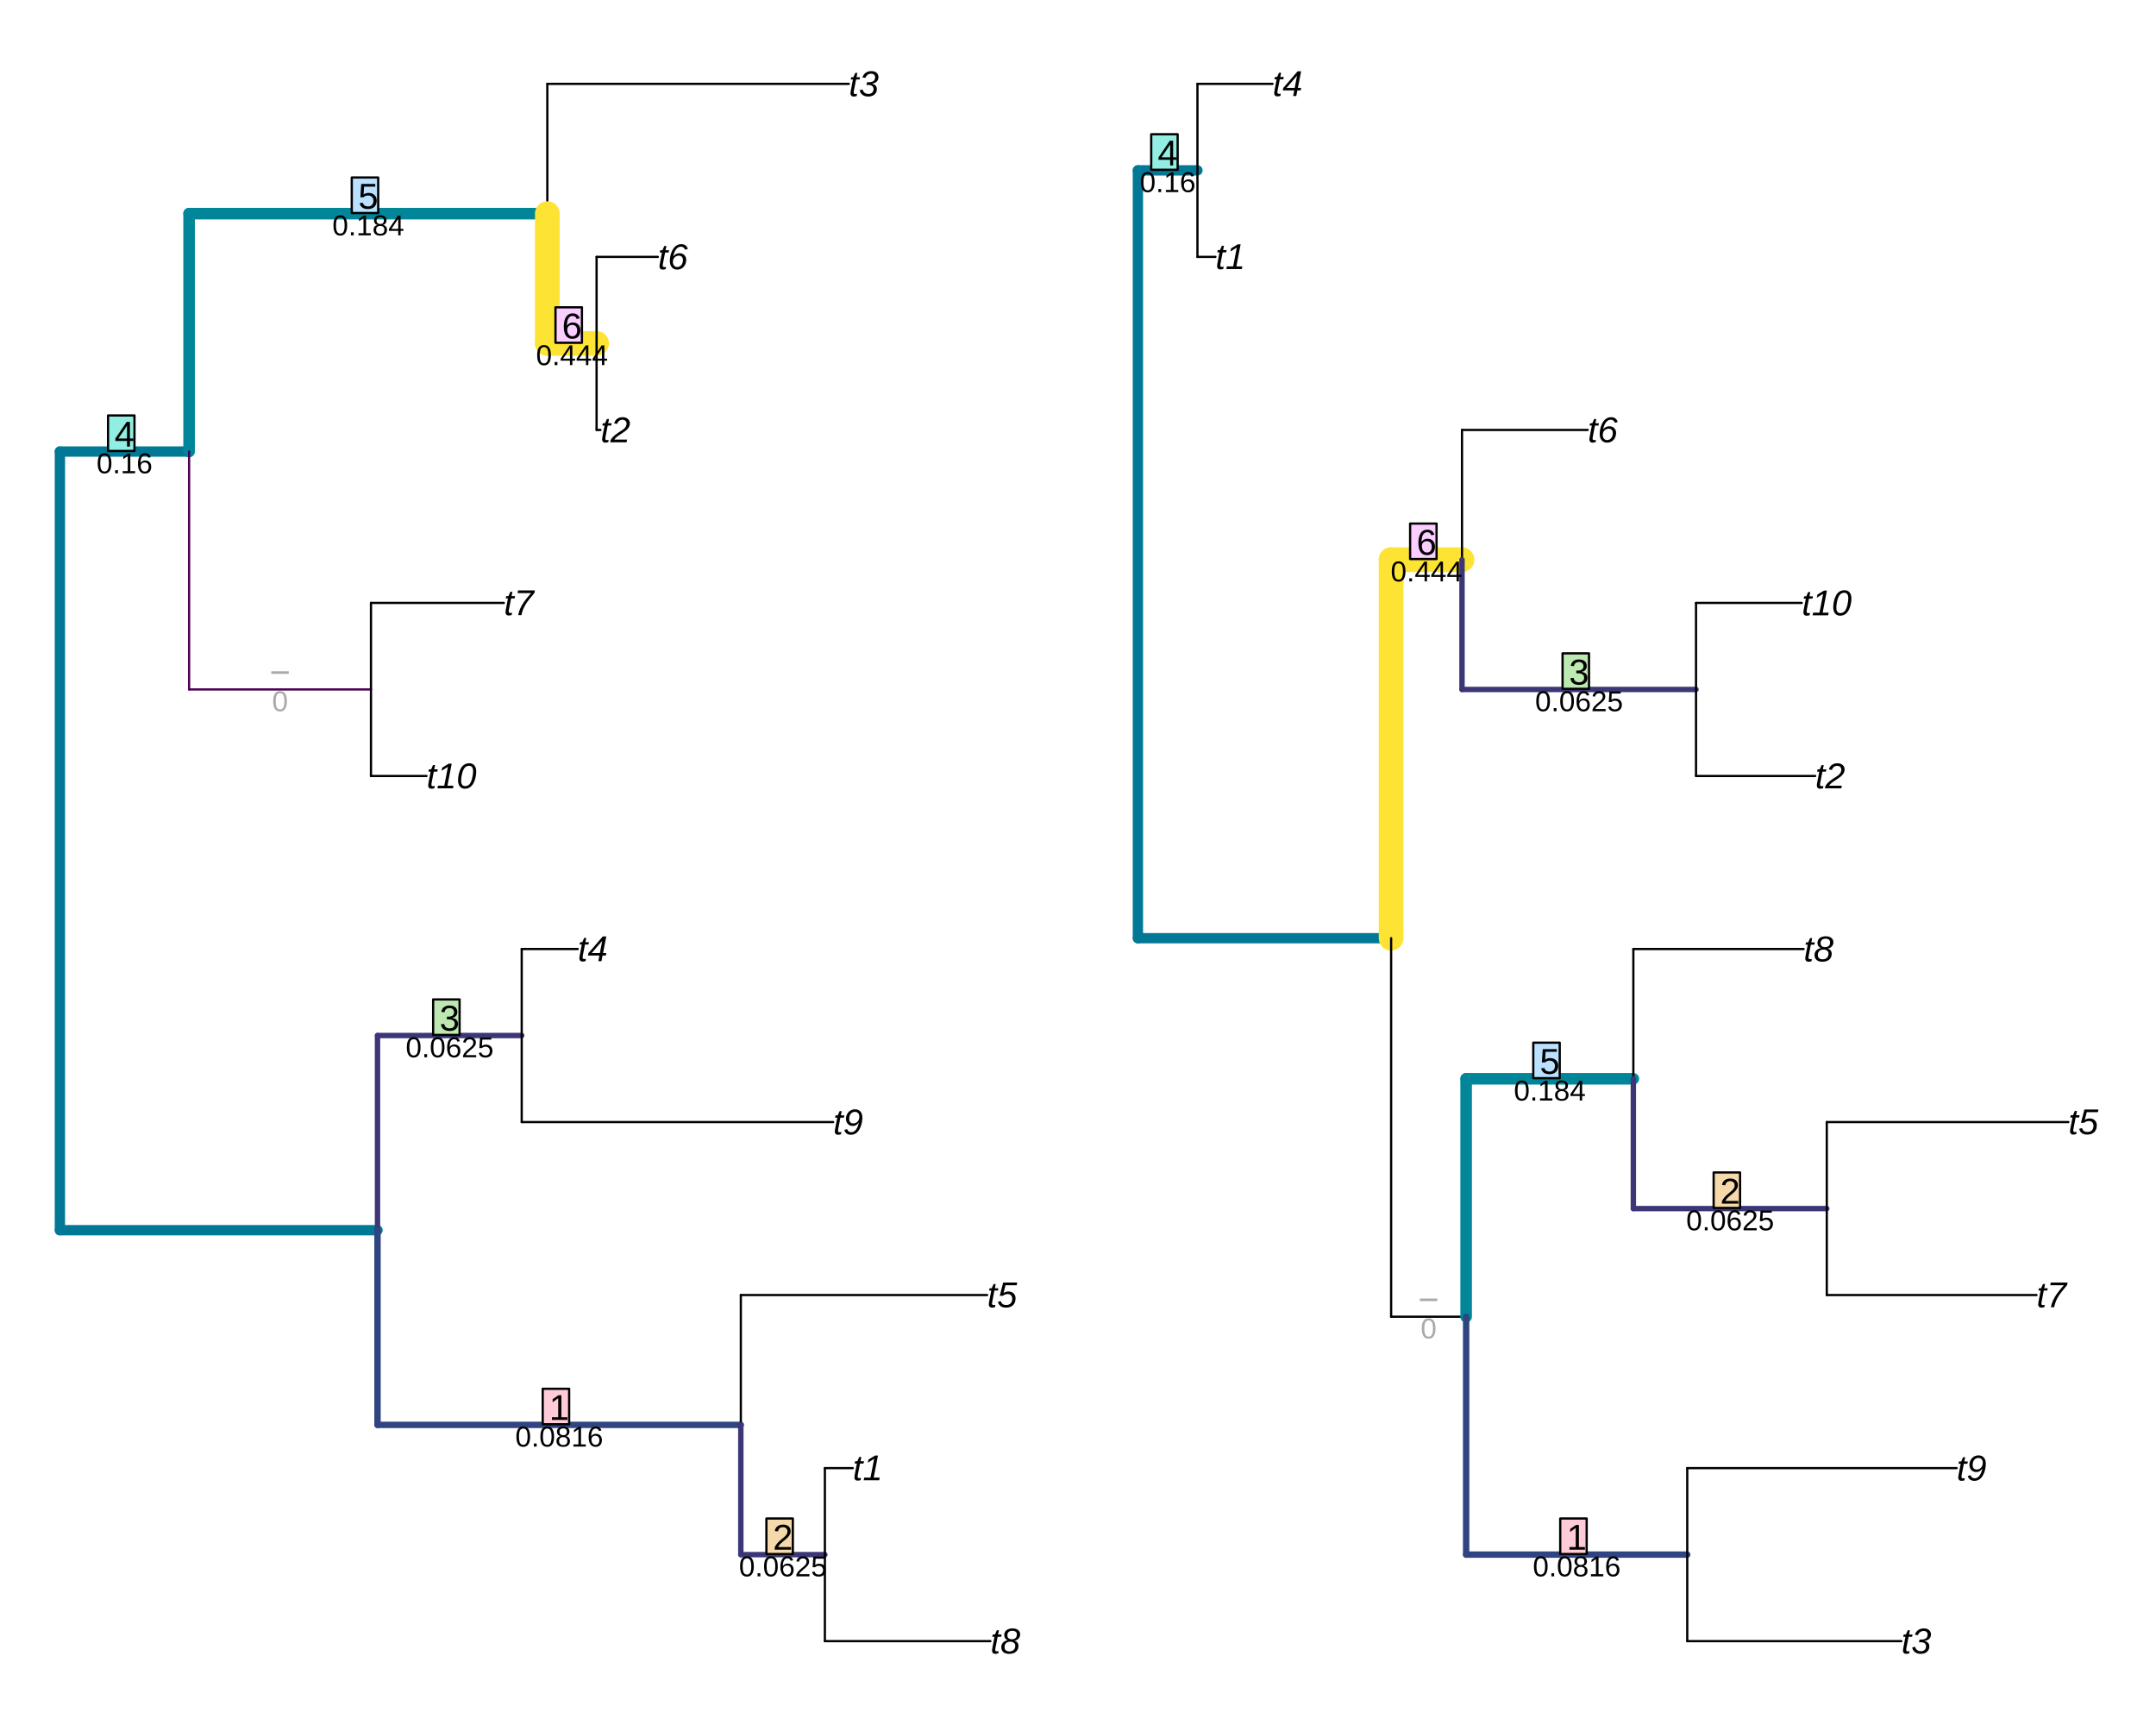
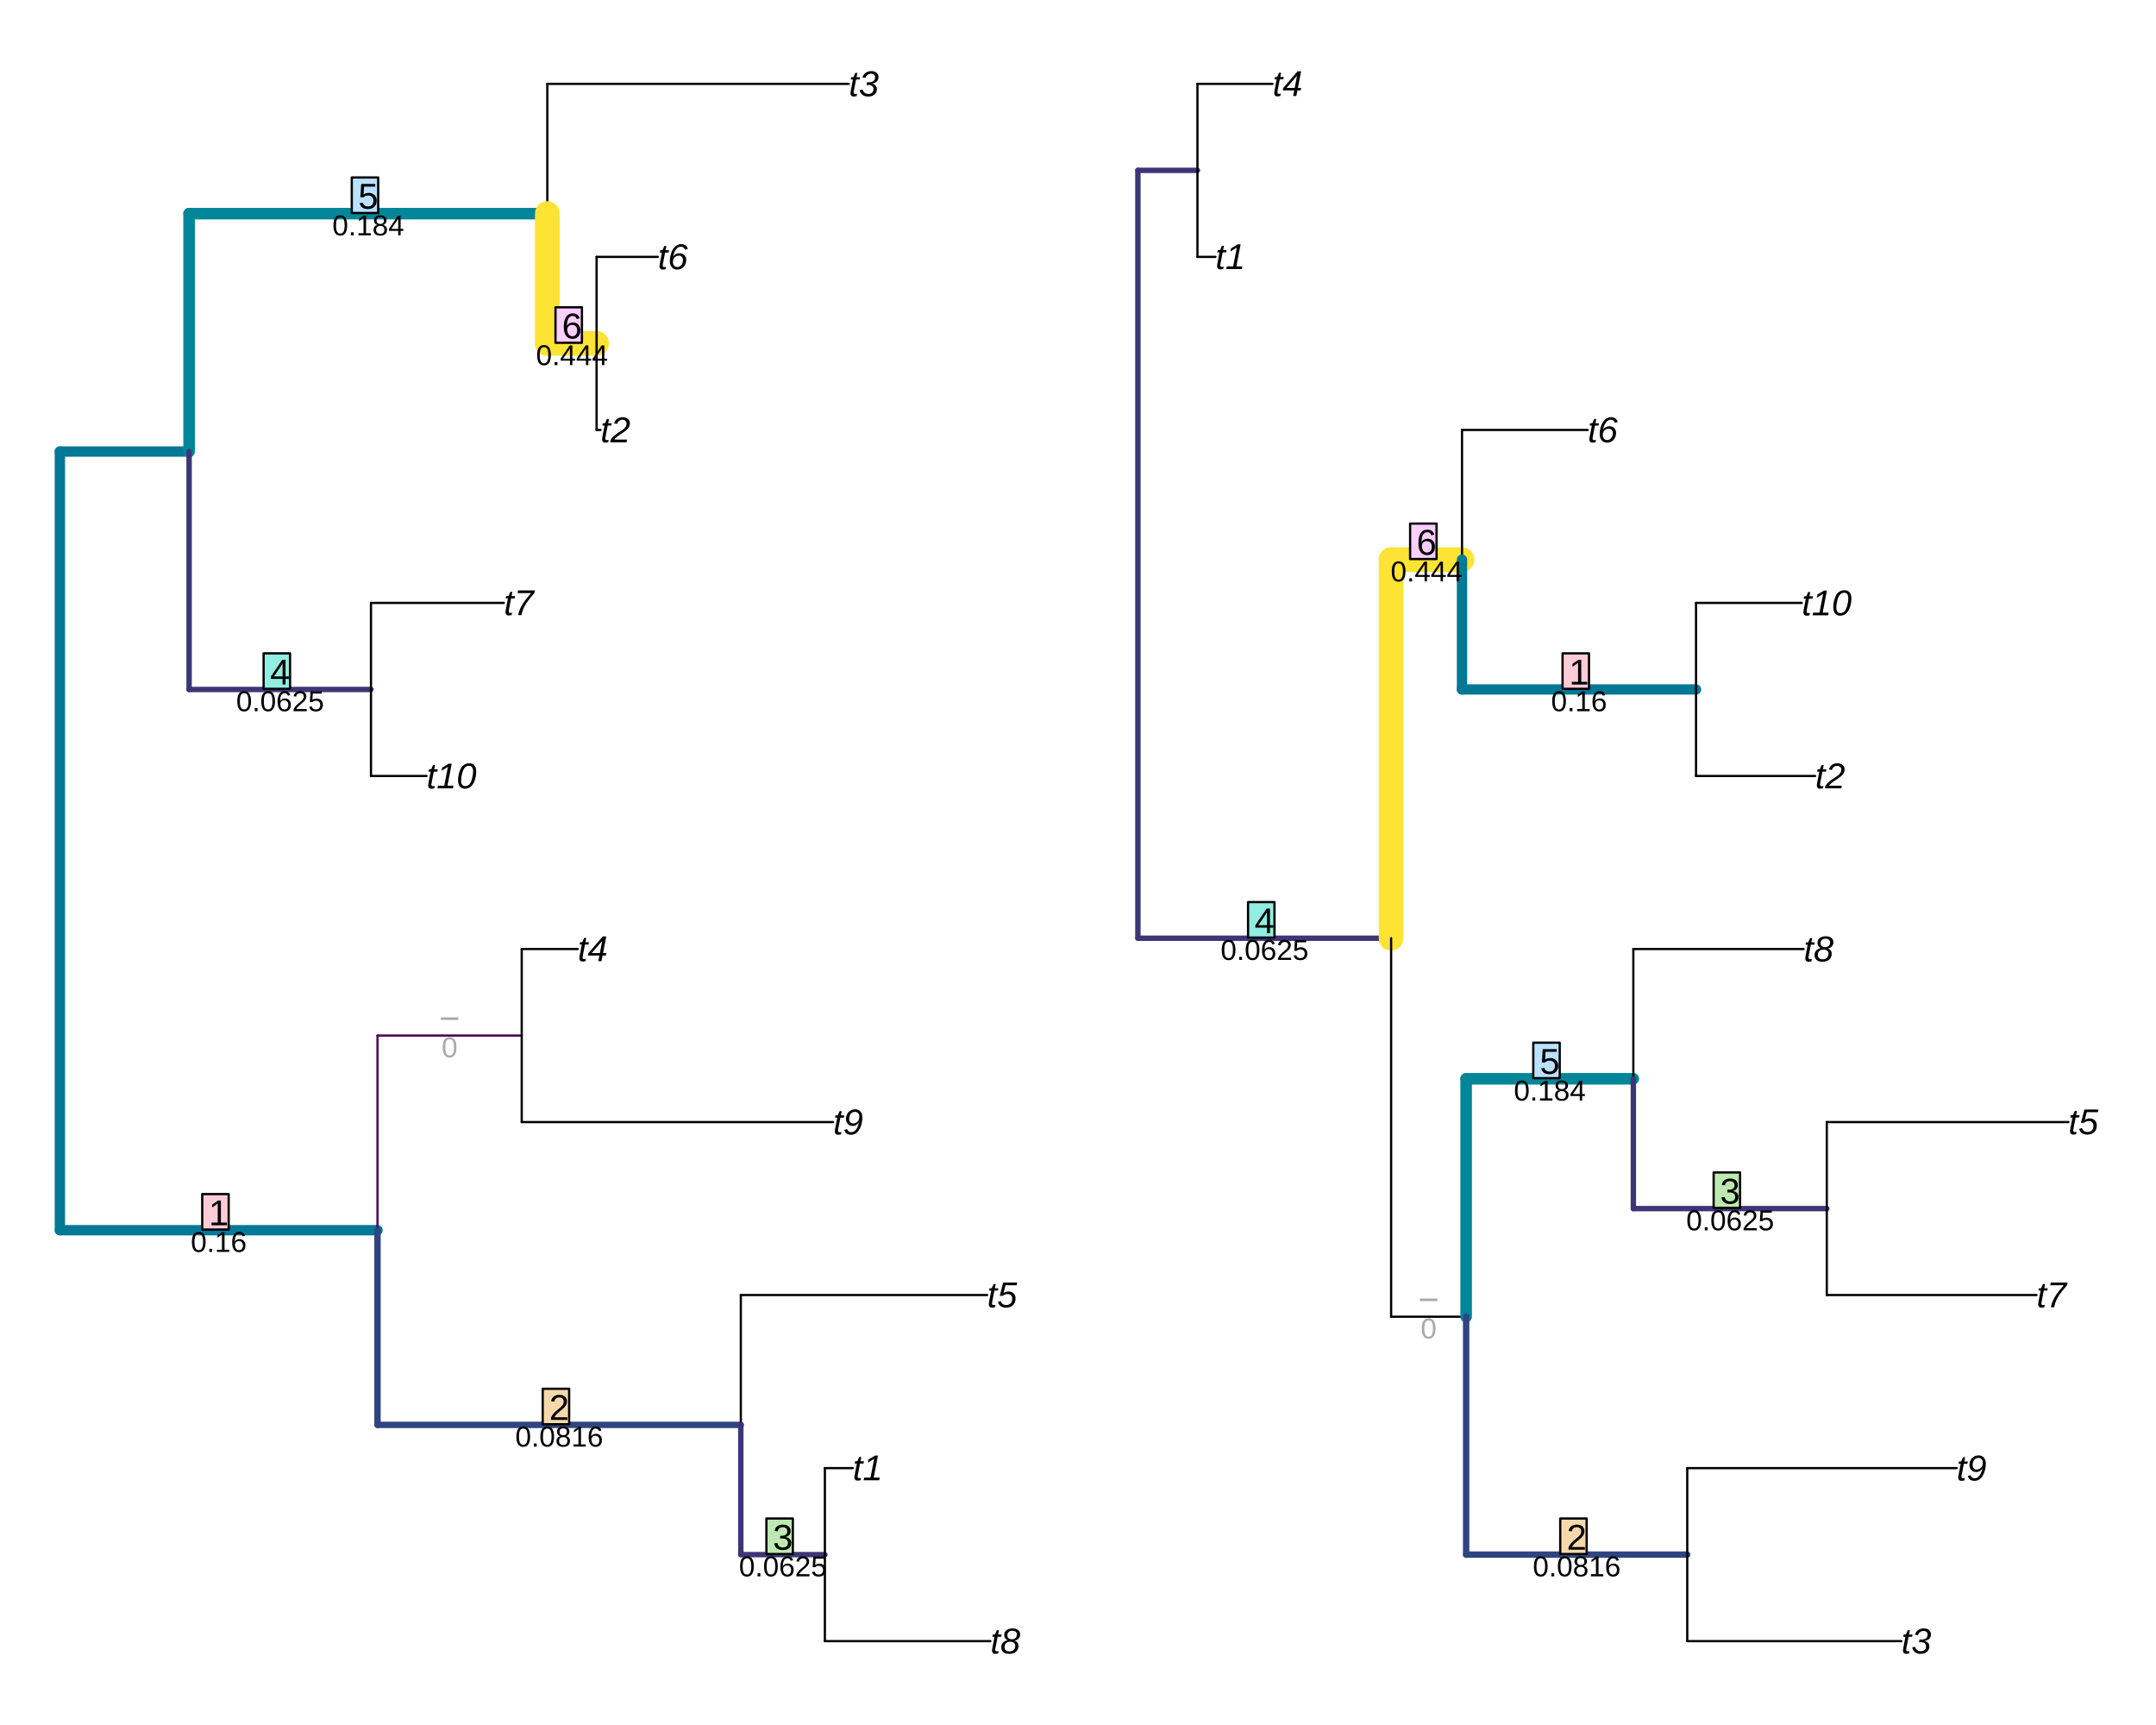
<svg xmlns="http://www.w3.org/2000/svg" viewBox="0 0 720.00 576.00">
  <defs>
    <style type="text/css">
    line, polyline, polygon, path, rect, circle {
      fill: none;
      stroke: #000000;
      stroke-linecap: round;
      stroke-linejoin: round;
      stroke-miterlimit: 10.00;
    }
  </style>
  </defs>
  <rect width="100%" height="100%" style="stroke: none; fill: #FFFFFF;" />
  <defs>
    <clipPath id="cpMC4wMHwzNjAuMDB8NTc2LjAwfDAuMDA=">
      <rect x="0.00" y="0.00" width="360.00" height="576.00" />
    </clipPath>
  </defs>
  <defs>
    <clipPath id="cpNy4yMHwzNTIuODB8NTY4LjgwfDcuMjA=">
      <rect x="7.20" y="7.20" width="345.60" height="561.60" />
    </clipPath>
  </defs>
  <line x1="20.00" y1="410.78" x2="126.07" y2="410.78" style="stroke-width: 3.45; stroke: #007896;" clip-path="url(#cpNy4yMHwzNTIuODB8NTY4LjgwfDcuMjA=)" />
  <line x1="126.07" y1="475.78" x2="247.40" y2="475.78" style="stroke-width: 2.13; stroke: #2F4480;" clip-path="url(#cpNy4yMHwzNTIuODB8NTY4LjgwfDcuMjA=)" />
  <line x1="247.40" y1="519.11" x2="275.47" y2="519.11" style="stroke-width: 1.81; stroke: #3C3677;" clip-path="url(#cpNy4yMHwzNTIuODB8NTY4LjgwfDcuMjA=)" />
  <line x1="275.47" y1="548.00" x2="330.74" y2="548.00" style="stroke-width: 0.75;" clip-path="url(#cpNy4yMHwzNTIuODB8NTY4LjgwfDcuMjA=)" />
  <line x1="275.47" y1="490.22" x2="284.78" y2="490.22" style="stroke-width: 0.75;" clip-path="url(#cpNy4yMHwzNTIuODB8NTY4LjgwfDcuMjA=)" />
  <line x1="247.40" y1="432.44" x2="329.66" y2="432.44" style="stroke-width: 0.75;" clip-path="url(#cpNy4yMHwzNTIuODB8NTY4LjgwfDcuMjA=)" />
-   <line x1="126.07" y1="345.78" x2="174.23" y2="345.78" style="stroke-width: 1.81; stroke: #3C3677;" clip-path="url(#cpNy4yMHwzNTIuODB8NTY4LjgwfDcuMjA=)" />
+   <line x1="126.07" y1="345.78" x2="174.23" y2="345.78" style="stroke-width: 0.75; stroke: #4B0055;" clip-path="url(#cpNy4yMHwzNTIuODB8NTY4LjgwfDcuMjA=)" />
  <line x1="174.23" y1="374.67" x2="278.23" y2="374.67" style="stroke-width: 0.75;" clip-path="url(#cpNy4yMHwzNTIuODB8NTY4LjgwfDcuMjA=)" />
  <line x1="174.23" y1="316.89" x2="192.93" y2="316.89" style="stroke-width: 0.75;" clip-path="url(#cpNy4yMHwzNTIuODB8NTY4LjgwfDcuMjA=)" />
  <line x1="20.00" y1="150.78" x2="63.15" y2="150.78" style="stroke-width: 3.45; stroke: #007896;" clip-path="url(#cpNy4yMHwzNTIuODB8NTY4LjgwfDcuMjA=)" />
-   <line x1="63.15" y1="230.22" x2="123.89" y2="230.22" style="stroke-width: 0.75; stroke: #4B0055;" clip-path="url(#cpNy4yMHwzNTIuODB8NTY4LjgwfDcuMjA=)" />
+   <line x1="63.15" y1="230.22" x2="123.89" y2="230.22" style="stroke-width: 1.81; stroke: #3C3677;" clip-path="url(#cpNy4yMHwzNTIuODB8NTY4LjgwfDcuMjA=)" />
  <line x1="123.89" y1="259.11" x2="142.44" y2="259.11" style="stroke-width: 0.75;" clip-path="url(#cpNy4yMHwzNTIuODB8NTY4LjgwfDcuMjA=)" />
  <line x1="123.89" y1="201.33" x2="168.26" y2="201.33" style="stroke-width: 0.75;" clip-path="url(#cpNy4yMHwzNTIuODB8NTY4LjgwfDcuMjA=)" />
  <line x1="63.15" y1="71.33" x2="182.78" y2="71.33" style="stroke-width: 3.86; stroke: #008698;" clip-path="url(#cpNy4yMHwzNTIuODB8NTY4LjgwfDcuMjA=)" />
  <line x1="182.78" y1="114.67" x2="199.23" y2="114.67" style="stroke-width: 8.25; stroke: #FDE333;" clip-path="url(#cpNy4yMHwzNTIuODB8NTY4LjgwfDcuMjA=)" />
  <line x1="199.23" y1="143.56" x2="200.52" y2="143.56" style="stroke-width: 0.75;" clip-path="url(#cpNy4yMHwzNTIuODB8NTY4LjgwfDcuMjA=)" />
  <line x1="199.23" y1="85.78" x2="219.69" y2="85.78" style="stroke-width: 0.75;" clip-path="url(#cpNy4yMHwzNTIuODB8NTY4LjgwfDcuMjA=)" />
  <line x1="182.78" y1="28.00" x2="283.46" y2="28.00" style="stroke-width: 0.75;" clip-path="url(#cpNy4yMHwzNTIuODB8NTY4LjgwfDcuMjA=)" />
  <line x1="20.00" y1="410.78" x2="20.00" y2="150.78" style="stroke-width: 3.45; stroke: #007896;" clip-path="url(#cpNy4yMHwzNTIuODB8NTY4LjgwfDcuMjA=)" />
-   <line x1="126.07" y1="410.78" x2="126.07" y2="345.78" style="stroke-width: 1.81; stroke: #3C3677;" clip-path="url(#cpNy4yMHwzNTIuODB8NTY4LjgwfDcuMjA=)" />
+   <line x1="126.07" y1="410.78" x2="126.07" y2="345.78" style="stroke-width: 0.75; stroke: #4B0055;" clip-path="url(#cpNy4yMHwzNTIuODB8NTY4LjgwfDcuMjA=)" />
  <line x1="247.40" y1="475.78" x2="247.40" y2="432.44" style="stroke-width: 0.75;" clip-path="url(#cpNy4yMHwzNTIuODB8NTY4LjgwfDcuMjA=)" />
  <line x1="275.47" y1="548.00" x2="275.47" y2="490.22" style="stroke-width: 0.75;" clip-path="url(#cpNy4yMHwzNTIuODB8NTY4LjgwfDcuMjA=)" />
  <line x1="174.23" y1="374.67" x2="174.23" y2="316.89" style="stroke-width: 0.75;" clip-path="url(#cpNy4yMHwzNTIuODB8NTY4LjgwfDcuMjA=)" />
  <line x1="63.15" y1="150.78" x2="63.15" y2="71.33" style="stroke-width: 3.86; stroke: #008698;" clip-path="url(#cpNy4yMHwzNTIuODB8NTY4LjgwfDcuMjA=)" />
  <line x1="123.89" y1="259.11" x2="123.89" y2="201.33" style="stroke-width: 0.75;" clip-path="url(#cpNy4yMHwzNTIuODB8NTY4LjgwfDcuMjA=)" />
  <line x1="182.78" y1="71.33" x2="182.78" y2="28.00" style="stroke-width: 0.75;" clip-path="url(#cpNy4yMHwzNTIuODB8NTY4LjgwfDcuMjA=)" />
  <line x1="199.23" y1="143.56" x2="199.23" y2="85.78" style="stroke-width: 0.75;" clip-path="url(#cpNy4yMHwzNTIuODB8NTY4LjgwfDcuMjA=)" />
  <line x1="126.07" y1="475.78" x2="126.07" y2="410.78" style="stroke-width: 2.13; stroke: #2F4480;" clip-path="url(#cpNy4yMHwzNTIuODB8NTY4LjgwfDcuMjA=)" />
  <line x1="247.40" y1="519.11" x2="247.40" y2="475.78" style="stroke-width: 1.81; stroke: #3C3677;" clip-path="url(#cpNy4yMHwzNTIuODB8NTY4LjgwfDcuMjA=)" />
-   <line x1="63.15" y1="230.22" x2="63.15" y2="150.78" style="stroke-width: 0.75; stroke: #4B0055;" clip-path="url(#cpNy4yMHwzNTIuODB8NTY4LjgwfDcuMjA=)" />
+   <line x1="63.15" y1="230.22" x2="63.15" y2="150.78" style="stroke-width: 1.81; stroke: #3C3677;" clip-path="url(#cpNy4yMHwzNTIuODB8NTY4LjgwfDcuMjA=)" />
  <line x1="182.78" y1="114.67" x2="182.78" y2="71.33" style="stroke-width: 8.25; stroke: #FDE333;" clip-path="url(#cpNy4yMHwzNTIuODB8NTY4LjgwfDcuMjA=)" />
  <g clip-path="url(#cpNy4yMHwzNTIuODB8NTY4LjgwfDcuMjA=)">
    <text x="330.74" y="552.12" style="font-size: 12.00px; font-style: italic; font-family: Liberation Sans;" textLength="10.00px" lengthAdjust="spacingAndGlyphs">t8</text>
  </g>
  <g clip-path="url(#cpNy4yMHwzNTIuODB8NTY4LjgwfDcuMjA=)">
    <text x="284.78" y="494.28" style="font-size: 12.00px; font-style: italic; font-family: Liberation Sans;" textLength="10.00px" lengthAdjust="spacingAndGlyphs">t1</text>
  </g>
  <g clip-path="url(#cpNy4yMHwzNTIuODB8NTY4LjgwfDcuMjA=)">
    <text x="329.66" y="436.51" style="font-size: 12.00px; font-style: italic; font-family: Liberation Sans;" textLength="10.00px" lengthAdjust="spacingAndGlyphs">t5</text>
  </g>
  <g clip-path="url(#cpNy4yMHwzNTIuODB8NTY4LjgwfDcuMjA=)">
    <text x="278.23" y="378.79" style="font-size: 12.00px; font-style: italic; font-family: Liberation Sans;" textLength="10.00px" lengthAdjust="spacingAndGlyphs">t9</text>
  </g>
  <g clip-path="url(#cpNy4yMHwzNTIuODB8NTY4LjgwfDcuMjA=)">
    <text x="192.93" y="320.95" style="font-size: 12.00px; font-style: italic; font-family: Liberation Sans;" textLength="10.00px" lengthAdjust="spacingAndGlyphs">t4</text>
  </g>
  <g clip-path="url(#cpNy4yMHwzNTIuODB8NTY4LjgwfDcuMjA=)">
    <text x="142.44" y="263.24" style="font-size: 12.00px; font-style: italic; font-family: Liberation Sans;" textLength="16.67px" lengthAdjust="spacingAndGlyphs">t10</text>
  </g>
  <g clip-path="url(#cpNy4yMHwzNTIuODB8NTY4LjgwfDcuMjA=)">
    <text x="168.26" y="205.40" style="font-size: 12.00px; font-style: italic; font-family: Liberation Sans;" textLength="10.00px" lengthAdjust="spacingAndGlyphs">t7</text>
  </g>
  <g clip-path="url(#cpNy4yMHwzNTIuODB8NTY4LjgwfDcuMjA=)">
    <text x="200.52" y="147.68" style="font-size: 12.00px; font-style: italic; font-family: Liberation Sans;" textLength="10.00px" lengthAdjust="spacingAndGlyphs">t2</text>
  </g>
  <g clip-path="url(#cpNy4yMHwzNTIuODB8NTY4LjgwfDcuMjA=)">
    <text x="219.69" y="89.90" style="font-size: 12.00px; font-style: italic; font-family: Liberation Sans;" textLength="10.00px" lengthAdjust="spacingAndGlyphs">t6</text>
  </g>
  <g clip-path="url(#cpNy4yMHwzNTIuODB8NTY4LjgwfDcuMjA=)">
    <text x="283.46" y="32.12" style="font-size: 12.00px; font-style: italic; font-family: Liberation Sans;" textLength="10.00px" lengthAdjust="spacingAndGlyphs">t3</text>
  </g>
-   <rect x="181.24" y="463.72" width="8.83" height="11.85" style="stroke-width: 0.75; fill: #FFCBD7;" clip-path="url(#cpNy4yMHwzNTIuODB8NTY4LjgwfDcuMjA=)" />
-   <rect x="255.94" y="507.05" width="8.83" height="11.85" style="stroke-width: 0.75; fill: #F6D9AB;" clip-path="url(#cpNy4yMHwzNTIuODB8NTY4LjgwfDcuMjA=)" />
-   <rect x="144.65" y="333.72" width="8.83" height="11.85" style="stroke-width: 0.75; fill: #BEE8B1;" clip-path="url(#cpNy4yMHwzNTIuODB8NTY4LjgwfDcuMjA=)" />
-   <rect x="36.08" y="138.72" width="8.83" height="11.85" style="stroke-width: 0.75; fill: #92EDE2;" clip-path="url(#cpNy4yMHwzNTIuODB8NTY4LjgwfDcuMjA=)" />
+   <rect x="67.54" y="398.72" width="8.83" height="11.85" style="stroke-width: 0.75; fill: #FFCBD7;" clip-path="url(#cpNy4yMHwzNTIuODB8NTY4LjgwfDcuMjA=)" />
+   <rect x="181.24" y="463.72" width="8.83" height="11.85" style="stroke-width: 0.75; fill: #F6D9AB;" clip-path="url(#cpNy4yMHwzNTIuODB8NTY4LjgwfDcuMjA=)" />
+   <rect x="255.94" y="507.05" width="8.83" height="11.85" style="stroke-width: 0.75; fill: #BEE8B1;" clip-path="url(#cpNy4yMHwzNTIuODB8NTY4LjgwfDcuMjA=)" />
+   <rect x="88.03" y="218.16" width="8.83" height="11.85" style="stroke-width: 0.75; fill: #92EDE2;" clip-path="url(#cpNy4yMHwzNTIuODB8NTY4LjgwfDcuMjA=)" />
  <rect x="117.47" y="59.27" width="8.83" height="11.85" style="stroke-width: 0.75; fill: #BAE1FF;" clip-path="url(#cpNy4yMHwzNTIuODB8NTY4LjgwfDcuMjA=)" />
  <rect x="185.51" y="102.61" width="8.83" height="11.85" style="stroke-width: 0.75; fill: #FACEFF;" clip-path="url(#cpNy4yMHwzNTIuODB8NTY4LjgwfDcuMjA=)" />
  <g clip-path="url(#cpNy4yMHwzNTIuODB8NTY4LjgwfDcuMjA=)">
-     <text x="183.40" y="474.13" style="font-size: 12.00px; font-family: Liberation Sans;" textLength="6.67px" lengthAdjust="spacingAndGlyphs">1</text>
-   </g>
-   <g clip-path="url(#cpNy4yMHwzNTIuODB8NTY4LjgwfDcuMjA=)">
-     <text x="258.10" y="517.46" style="font-size: 12.00px; font-family: Liberation Sans;" textLength="6.67px" lengthAdjust="spacingAndGlyphs">2</text>
-   </g>
-   <g clip-path="url(#cpNy4yMHwzNTIuODB8NTY4LjgwfDcuMjA=)">
-     <text x="146.81" y="344.13" style="font-size: 12.00px; font-family: Liberation Sans;" textLength="6.67px" lengthAdjust="spacingAndGlyphs">3</text>
-   </g>
-   <g clip-path="url(#cpNy4yMHwzNTIuODB8NTY4LjgwfDcuMjA=)">
-     <text x="38.24" y="149.13" style="font-size: 12.00px; font-family: Liberation Sans;" textLength="6.67px" lengthAdjust="spacingAndGlyphs">4</text>
+     <text x="69.70" y="409.13" style="font-size: 12.00px; font-family: Liberation Sans;" textLength="6.67px" lengthAdjust="spacingAndGlyphs">1</text>
+   </g>
+   <g clip-path="url(#cpNy4yMHwzNTIuODB8NTY4LjgwfDcuMjA=)">
+     <text x="183.40" y="474.13" style="font-size: 12.00px; font-family: Liberation Sans;" textLength="6.67px" lengthAdjust="spacingAndGlyphs">2</text>
+   </g>
+   <g clip-path="url(#cpNy4yMHwzNTIuODB8NTY4LjgwfDcuMjA=)">
+     <text x="258.10" y="517.46" style="font-size: 12.00px; font-family: Liberation Sans;" textLength="6.67px" lengthAdjust="spacingAndGlyphs">3</text>
+   </g>
+   <g clip-path="url(#cpNy4yMHwzNTIuODB8NTY4LjgwfDcuMjA=)">
+     <text x="90.19" y="228.57" style="font-size: 12.00px; font-family: Liberation Sans;" textLength="6.67px" lengthAdjust="spacingAndGlyphs">4</text>
  </g>
  <g clip-path="url(#cpNy4yMHwzNTIuODB8NTY4LjgwfDcuMjA=)">
    <text x="119.63" y="69.68" style="font-size: 12.00px; font-family: Liberation Sans;" textLength="6.67px" lengthAdjust="spacingAndGlyphs">5</text>
  </g>
  <g clip-path="url(#cpNy4yMHwzNTIuODB8NTY4LjgwfDcuMjA=)">
    <text x="187.67" y="113.02" style="font-size: 12.00px; font-family: Liberation Sans;" textLength="6.67px" lengthAdjust="spacingAndGlyphs">6</text>
  </g>
  <g clip-path="url(#cpNy4yMHwzNTIuODB8NTY4LjgwfDcuMjA=)">
+     <text x="63.71" y="418.03" style="font-size: 9.60px; font-family: Liberation Sans;" textLength="18.66px" lengthAdjust="spacingAndGlyphs">0.16</text>
+   </g>
+   <g clip-path="url(#cpNy4yMHwzNTIuODB8NTY4LjgwfDcuMjA=)">
    <text x="172.08" y="483.03" style="font-size: 9.60px; font-family: Liberation Sans;" textLength="29.31px" lengthAdjust="spacingAndGlyphs">0.0816</text>
  </g>
  <g clip-path="url(#cpNy4yMHwzNTIuODB8NTY4LjgwfDcuMjA=)">
    <text x="246.78" y="526.36" style="font-size: 9.60px; font-family: Liberation Sans;" textLength="29.31px" lengthAdjust="spacingAndGlyphs">0.0625</text>
  </g>
  <g clip-path="url(#cpNy4yMHwzNTIuODB8NTY4LjgwfDcuMjA=)">
-     <text x="135.49" y="353.03" style="font-size: 9.60px; font-family: Liberation Sans;" textLength="29.31px" lengthAdjust="spacingAndGlyphs">0.0625</text>
-   </g>
-   <g clip-path="url(#cpNy4yMHwzNTIuODB8NTY4LjgwfDcuMjA=)">
-     <text x="32.25" y="158.03" style="font-size: 9.60px; font-family: Liberation Sans;" textLength="18.66px" lengthAdjust="spacingAndGlyphs">0.16</text>
+     <text x="78.87" y="237.48" style="font-size: 9.60px; font-family: Liberation Sans;" textLength="29.31px" lengthAdjust="spacingAndGlyphs">0.0625</text>
  </g>
  <g clip-path="url(#cpNy4yMHwzNTIuODB8NTY4LjgwfDcuMjA=)">
    <text x="110.98" y="78.59" style="font-size: 9.60px; font-family: Liberation Sans;" textLength="23.98px" lengthAdjust="spacingAndGlyphs">0.184</text>
  </g>
  <g clip-path="url(#cpNy4yMHwzNTIuODB8NTY4LjgwfDcuMjA=)">
    <text x="179.01" y="121.92" style="font-size: 9.60px; font-family: Liberation Sans;" textLength="23.98px" lengthAdjust="spacingAndGlyphs">0.444</text>
  </g>
  <g clip-path="url(#cpNy4yMHwzNTIuODB8NTY4LjgwfDcuMjA=)">
-     <text x="90.02" y="228.57" style="font-size: 12.00px; fill: #AAAAAA; font-family: Liberation Sans;" textLength="7.02px" lengthAdjust="spacingAndGlyphs">−</text>
-   </g>
-   <g clip-path="url(#cpNy4yMHwzNTIuODB8NTY4LjgwfDcuMjA=)">
-     <text x="90.86" y="237.48" style="font-size: 9.60px; fill: #AAAAAA; font-family: Liberation Sans;" textLength="5.33px" lengthAdjust="spacingAndGlyphs">0</text>
+     <text x="146.64" y="344.13" style="font-size: 12.00px; fill: #AAAAAA; font-family: Liberation Sans;" textLength="7.02px" lengthAdjust="spacingAndGlyphs">−</text>
+   </g>
+   <g clip-path="url(#cpNy4yMHwzNTIuODB8NTY4LjgwfDcuMjA=)">
+     <text x="147.48" y="353.03" style="font-size: 9.60px; fill: #AAAAAA; font-family: Liberation Sans;" textLength="5.33px" lengthAdjust="spacingAndGlyphs">0</text>
  </g>
  <defs>
    <clipPath id="cpMzY3LjIwfDcxMi44MHw1NjguODB8Ny4yMA==">
      <rect x="367.20" y="7.20" width="345.60" height="561.60" />
    </clipPath>
  </defs>
  <defs>
    <clipPath id="cpMzYwLjAwfDcyMC4wMHw1NzYuMDB8MC4wMA==">
      <rect x="360.00" y="0.00" width="360.00" height="576.00" />
    </clipPath>
  </defs>
  <defs>
    <clipPath id="cpMzY3LjIwfDcxMi44MHw1NjguODB8Ny4yMA==">
      <rect x="367.20" y="7.20" width="345.60" height="561.60" />
    </clipPath>
  </defs>
-   <line x1="380.00" y1="313.28" x2="464.57" y2="313.28" style="stroke-width: 3.45; stroke: #007896;" clip-path="url(#cpMzY3LjIwfDcxMi44MHw1NjguODB8Ny4yMA==)" />
+   <line x1="380.00" y1="313.28" x2="464.57" y2="313.28" style="stroke-width: 1.81; stroke: #3C3677;" clip-path="url(#cpMzY3LjIwfDcxMi44MHw1NjguODB8Ny4yMA==)" />
  <line x1="464.57" y1="439.67" x2="489.62" y2="439.67" style="stroke-width: 0.75;" clip-path="url(#cpMzY3LjIwfDcxMi44MHw1NjguODB8Ny4yMA==)" />
  <line x1="489.62" y1="519.11" x2="563.46" y2="519.11" style="stroke-width: 2.13; stroke: #2F4480;" clip-path="url(#cpMzY3LjIwfDcxMi44MHw1NjguODB8Ny4yMA==)" />
  <line x1="563.46" y1="548.00" x2="634.95" y2="548.00" style="stroke-width: 0.75;" clip-path="url(#cpMzY3LjIwfDcxMi44MHw1NjguODB8Ny4yMA==)" />
  <line x1="563.46" y1="490.22" x2="653.41" y2="490.22" style="stroke-width: 0.75;" clip-path="url(#cpMzY3LjIwfDcxMi44MHw1NjguODB8Ny4yMA==)" />
  <line x1="489.62" y1="360.22" x2="545.46" y2="360.22" style="stroke-width: 3.86; stroke: #008698;" clip-path="url(#cpMzY3LjIwfDcxMi44MHw1NjguODB8Ny4yMA==)" />
  <line x1="545.46" y1="403.56" x2="610.06" y2="403.56" style="stroke-width: 1.81; stroke: #3C3677;" clip-path="url(#cpMzY3LjIwfDcxMi44MHw1NjguODB8Ny4yMA==)" />
  <line x1="610.06" y1="432.44" x2="680.10" y2="432.44" style="stroke-width: 0.75;" clip-path="url(#cpMzY3LjIwfDcxMi44MHw1NjguODB8Ny4yMA==)" />
  <line x1="610.06" y1="374.67" x2="690.74" y2="374.67" style="stroke-width: 0.75;" clip-path="url(#cpMzY3LjIwfDcxMi44MHw1NjguODB8Ny4yMA==)" />
  <line x1="545.46" y1="316.89" x2="602.32" y2="316.89" style="stroke-width: 0.75;" clip-path="url(#cpMzY3LjIwfDcxMi44MHw1NjguODB8Ny4yMA==)" />
  <line x1="464.57" y1="186.89" x2="488.24" y2="186.89" style="stroke-width: 8.25; stroke: #FDE333;" clip-path="url(#cpMzY3LjIwfDcxMi44MHw1NjguODB8Ny4yMA==)" />
-   <line x1="488.24" y1="230.22" x2="566.39" y2="230.22" style="stroke-width: 1.81; stroke: #3C3677;" clip-path="url(#cpMzY3LjIwfDcxMi44MHw1NjguODB8Ny4yMA==)" />
+   <line x1="488.24" y1="230.22" x2="566.39" y2="230.22" style="stroke-width: 3.45; stroke: #007896;" clip-path="url(#cpMzY3LjIwfDcxMi44MHw1NjguODB8Ny4yMA==)" />
  <line x1="566.39" y1="259.11" x2="606.18" y2="259.11" style="stroke-width: 0.75;" clip-path="url(#cpMzY3LjIwfDcxMi44MHw1NjguODB8Ny4yMA==)" />
  <line x1="566.39" y1="201.33" x2="601.69" y2="201.33" style="stroke-width: 0.75;" clip-path="url(#cpMzY3LjIwfDcxMi44MHw1NjguODB8Ny4yMA==)" />
  <line x1="488.24" y1="143.56" x2="530.22" y2="143.56" style="stroke-width: 0.75;" clip-path="url(#cpMzY3LjIwfDcxMi44MHw1NjguODB8Ny4yMA==)" />
-   <line x1="380.00" y1="56.89" x2="399.89" y2="56.89" style="stroke-width: 3.45; stroke: #007896;" clip-path="url(#cpMzY3LjIwfDcxMi44MHw1NjguODB8Ny4yMA==)" />
+   <line x1="380.00" y1="56.89" x2="399.89" y2="56.89" style="stroke-width: 1.81; stroke: #3C3677;" clip-path="url(#cpMzY3LjIwfDcxMi44MHw1NjguODB8Ny4yMA==)" />
  <line x1="399.89" y1="85.78" x2="405.89" y2="85.78" style="stroke-width: 0.75;" clip-path="url(#cpMzY3LjIwfDcxMi44MHw1NjguODB8Ny4yMA==)" />
  <line x1="399.89" y1="28.00" x2="424.97" y2="28.00" style="stroke-width: 0.75;" clip-path="url(#cpMzY3LjIwfDcxMi44MHw1NjguODB8Ny4yMA==)" />
-   <line x1="380.00" y1="313.28" x2="380.00" y2="56.89" style="stroke-width: 3.45; stroke: #007896;" clip-path="url(#cpMzY3LjIwfDcxMi44MHw1NjguODB8Ny4yMA==)" />
+   <line x1="380.00" y1="313.28" x2="380.00" y2="56.89" style="stroke-width: 1.81; stroke: #3C3677;" clip-path="url(#cpMzY3LjIwfDcxMi44MHw1NjguODB8Ny4yMA==)" />
  <line x1="464.57" y1="313.28" x2="464.57" y2="186.89" style="stroke-width: 8.25; stroke: #FDE333;" clip-path="url(#cpMzY3LjIwfDcxMi44MHw1NjguODB8Ny4yMA==)" />
  <line x1="489.62" y1="439.67" x2="489.62" y2="360.22" style="stroke-width: 3.86; stroke: #008698;" clip-path="url(#cpMzY3LjIwfDcxMi44MHw1NjguODB8Ny4yMA==)" />
  <line x1="563.46" y1="548.00" x2="563.46" y2="490.22" style="stroke-width: 0.75;" clip-path="url(#cpMzY3LjIwfDcxMi44MHw1NjguODB8Ny4yMA==)" />
  <line x1="545.46" y1="360.22" x2="545.46" y2="316.89" style="stroke-width: 0.75;" clip-path="url(#cpMzY3LjIwfDcxMi44MHw1NjguODB8Ny4yMA==)" />
  <line x1="610.06" y1="432.44" x2="610.06" y2="374.67" style="stroke-width: 0.75;" clip-path="url(#cpMzY3LjIwfDcxMi44MHw1NjguODB8Ny4yMA==)" />
  <line x1="488.24" y1="186.89" x2="488.24" y2="143.56" style="stroke-width: 0.75;" clip-path="url(#cpMzY3LjIwfDcxMi44MHw1NjguODB8Ny4yMA==)" />
  <line x1="566.39" y1="259.11" x2="566.39" y2="201.33" style="stroke-width: 0.75;" clip-path="url(#cpMzY3LjIwfDcxMi44MHw1NjguODB8Ny4yMA==)" />
  <line x1="399.89" y1="85.78" x2="399.89" y2="28.00" style="stroke-width: 0.75;" clip-path="url(#cpMzY3LjIwfDcxMi44MHw1NjguODB8Ny4yMA==)" />
  <line x1="464.57" y1="439.67" x2="464.57" y2="313.28" style="stroke-width: 0.75;" clip-path="url(#cpMzY3LjIwfDcxMi44MHw1NjguODB8Ny4yMA==)" />
  <line x1="489.62" y1="519.11" x2="489.62" y2="439.67" style="stroke-width: 2.13; stroke: #2F4480;" clip-path="url(#cpMzY3LjIwfDcxMi44MHw1NjguODB8Ny4yMA==)" />
  <line x1="545.46" y1="403.56" x2="545.46" y2="360.22" style="stroke-width: 1.81; stroke: #3C3677;" clip-path="url(#cpMzY3LjIwfDcxMi44MHw1NjguODB8Ny4yMA==)" />
-   <line x1="488.24" y1="230.22" x2="488.24" y2="186.89" style="stroke-width: 1.81; stroke: #3C3677;" clip-path="url(#cpMzY3LjIwfDcxMi44MHw1NjguODB8Ny4yMA==)" />
+   <line x1="488.24" y1="230.22" x2="488.24" y2="186.89" style="stroke-width: 3.45; stroke: #007896;" clip-path="url(#cpMzY3LjIwfDcxMi44MHw1NjguODB8Ny4yMA==)" />
  <g clip-path="url(#cpMzY3LjIwfDcxMi44MHw1NjguODB8Ny4yMA==)">
    <text x="634.95" y="552.12" style="font-size: 12.00px; font-style: italic; font-family: Liberation Sans;" textLength="10.00px" lengthAdjust="spacingAndGlyphs">t3</text>
  </g>
  <g clip-path="url(#cpMzY3LjIwfDcxMi44MHw1NjguODB8Ny4yMA==)">
    <text x="653.41" y="494.35" style="font-size: 12.00px; font-style: italic; font-family: Liberation Sans;" textLength="10.00px" lengthAdjust="spacingAndGlyphs">t9</text>
  </g>
  <g clip-path="url(#cpMzY3LjIwfDcxMi44MHw1NjguODB8Ny4yMA==)">
    <text x="680.10" y="436.51" style="font-size: 12.00px; font-style: italic; font-family: Liberation Sans;" textLength="10.00px" lengthAdjust="spacingAndGlyphs">t7</text>
  </g>
  <g clip-path="url(#cpMzY3LjIwfDcxMi44MHw1NjguODB8Ny4yMA==)">
    <text x="690.74" y="378.73" style="font-size: 12.00px; font-style: italic; font-family: Liberation Sans;" textLength="10.00px" lengthAdjust="spacingAndGlyphs">t5</text>
  </g>
  <g clip-path="url(#cpMzY3LjIwfDcxMi44MHw1NjguODB8Ny4yMA==)">
    <text x="602.32" y="321.01" style="font-size: 12.00px; font-style: italic; font-family: Liberation Sans;" textLength="10.00px" lengthAdjust="spacingAndGlyphs">t8</text>
  </g>
  <g clip-path="url(#cpMzY3LjIwfDcxMi44MHw1NjguODB8Ny4yMA==)">
    <text x="606.18" y="263.24" style="font-size: 12.00px; font-style: italic; font-family: Liberation Sans;" textLength="10.00px" lengthAdjust="spacingAndGlyphs">t2</text>
  </g>
  <g clip-path="url(#cpMzY3LjIwfDcxMi44MHw1NjguODB8Ny4yMA==)">
    <text x="601.69" y="205.46" style="font-size: 12.00px; font-style: italic; font-family: Liberation Sans;" textLength="16.67px" lengthAdjust="spacingAndGlyphs">t10</text>
  </g>
  <g clip-path="url(#cpMzY3LjIwfDcxMi44MHw1NjguODB8Ny4yMA==)">
    <text x="530.22" y="147.68" style="font-size: 12.00px; font-style: italic; font-family: Liberation Sans;" textLength="10.00px" lengthAdjust="spacingAndGlyphs">t6</text>
  </g>
  <g clip-path="url(#cpMzY3LjIwfDcxMi44MHw1NjguODB8Ny4yMA==)">
    <text x="405.89" y="89.84" style="font-size: 12.00px; font-style: italic; font-family: Liberation Sans;" textLength="10.00px" lengthAdjust="spacingAndGlyphs">t1</text>
  </g>
  <g clip-path="url(#cpMzY3LjIwfDcxMi44MHw1NjguODB8Ny4yMA==)">
    <text x="424.97" y="32.06" style="font-size: 12.00px; font-style: italic; font-family: Liberation Sans;" textLength="10.00px" lengthAdjust="spacingAndGlyphs">t4</text>
  </g>
-   <rect x="521.04" y="507.05" width="8.83" height="11.85" style="stroke-width: 0.75; fill: #FFCBD7;" clip-path="url(#cpMzY3LjIwfDcxMi44MHw1NjguODB8Ny4yMA==)" />
-   <rect x="572.27" y="391.50" width="8.83" height="11.85" style="stroke-width: 0.75; fill: #F6D9AB;" clip-path="url(#cpMzY3LjIwfDcxMi44MHw1NjguODB8Ny4yMA==)" />
-   <rect x="521.82" y="218.16" width="8.83" height="11.85" style="stroke-width: 0.75; fill: #BEE8B1;" clip-path="url(#cpMzY3LjIwfDcxMi44MHw1NjguODB8Ny4yMA==)" />
-   <rect x="384.45" y="44.83" width="8.83" height="11.85" style="stroke-width: 0.75; fill: #92EDE2;" clip-path="url(#cpMzY3LjIwfDcxMi44MHw1NjguODB8Ny4yMA==)" />
+   <rect x="521.82" y="218.16" width="8.83" height="11.85" style="stroke-width: 0.75; fill: #FFCBD7;" clip-path="url(#cpMzY3LjIwfDcxMi44MHw1NjguODB8Ny4yMA==)" />
+   <rect x="521.04" y="507.05" width="8.83" height="11.85" style="stroke-width: 0.75; fill: #F6D9AB;" clip-path="url(#cpMzY3LjIwfDcxMi44MHw1NjguODB8Ny4yMA==)" />
+   <rect x="572.27" y="391.50" width="8.83" height="11.85" style="stroke-width: 0.75; fill: #BEE8B1;" clip-path="url(#cpMzY3LjIwfDcxMi44MHw1NjguODB8Ny4yMA==)" />
+   <rect x="416.79" y="301.22" width="8.83" height="11.85" style="stroke-width: 0.75; fill: #92EDE2;" clip-path="url(#cpMzY3LjIwfDcxMi44MHw1NjguODB8Ny4yMA==)" />
  <rect x="512.04" y="348.16" width="8.83" height="11.85" style="stroke-width: 0.75; fill: #BAE1FF;" clip-path="url(#cpMzY3LjIwfDcxMi44MHw1NjguODB8Ny4yMA==)" />
  <rect x="470.91" y="174.83" width="8.83" height="11.85" style="stroke-width: 0.75; fill: #FACEFF;" clip-path="url(#cpMzY3LjIwfDcxMi44MHw1NjguODB8Ny4yMA==)" />
  <g clip-path="url(#cpMzY3LjIwfDcxMi44MHw1NjguODB8Ny4yMA==)">
-     <text x="523.20" y="517.46" style="font-size: 12.00px; font-family: Liberation Sans;" textLength="6.67px" lengthAdjust="spacingAndGlyphs">1</text>
-   </g>
-   <g clip-path="url(#cpMzY3LjIwfDcxMi44MHw1NjguODB8Ny4yMA==)">
-     <text x="574.43" y="401.91" style="font-size: 12.00px; font-family: Liberation Sans;" textLength="6.67px" lengthAdjust="spacingAndGlyphs">2</text>
-   </g>
-   <g clip-path="url(#cpMzY3LjIwfDcxMi44MHw1NjguODB8Ny4yMA==)">
-     <text x="523.98" y="228.57" style="font-size: 12.00px; font-family: Liberation Sans;" textLength="6.67px" lengthAdjust="spacingAndGlyphs">3</text>
-   </g>
-   <g clip-path="url(#cpMzY3LjIwfDcxMi44MHw1NjguODB8Ny4yMA==)">
-     <text x="386.61" y="55.24" style="font-size: 12.00px; font-family: Liberation Sans;" textLength="6.67px" lengthAdjust="spacingAndGlyphs">4</text>
+     <text x="523.98" y="228.57" style="font-size: 12.00px; font-family: Liberation Sans;" textLength="6.67px" lengthAdjust="spacingAndGlyphs">1</text>
+   </g>
+   <g clip-path="url(#cpMzY3LjIwfDcxMi44MHw1NjguODB8Ny4yMA==)">
+     <text x="523.20" y="517.46" style="font-size: 12.00px; font-family: Liberation Sans;" textLength="6.67px" lengthAdjust="spacingAndGlyphs">2</text>
+   </g>
+   <g clip-path="url(#cpMzY3LjIwfDcxMi44MHw1NjguODB8Ny4yMA==)">
+     <text x="574.43" y="401.91" style="font-size: 12.00px; font-family: Liberation Sans;" textLength="6.67px" lengthAdjust="spacingAndGlyphs">3</text>
+   </g>
+   <g clip-path="url(#cpMzY3LjIwfDcxMi44MHw1NjguODB8Ny4yMA==)">
+     <text x="418.95" y="311.63" style="font-size: 12.00px; font-family: Liberation Sans;" textLength="6.67px" lengthAdjust="spacingAndGlyphs">4</text>
  </g>
  <g clip-path="url(#cpMzY3LjIwfDcxMi44MHw1NjguODB8Ny4yMA==)">
    <text x="514.20" y="358.57" style="font-size: 12.00px; font-family: Liberation Sans;" textLength="6.67px" lengthAdjust="spacingAndGlyphs">5</text>
  </g>
  <g clip-path="url(#cpMzY3LjIwfDcxMi44MHw1NjguODB8Ny4yMA==)">
    <text x="473.07" y="185.24" style="font-size: 12.00px; font-family: Liberation Sans;" textLength="6.67px" lengthAdjust="spacingAndGlyphs">6</text>
  </g>
  <g clip-path="url(#cpMzY3LjIwfDcxMi44MHw1NjguODB8Ny4yMA==)">
+     <text x="517.99" y="237.48" style="font-size: 9.60px; font-family: Liberation Sans;" textLength="18.66px" lengthAdjust="spacingAndGlyphs">0.16</text>
+   </g>
+   <g clip-path="url(#cpMzY3LjIwfDcxMi44MHw1NjguODB8Ny4yMA==)">
    <text x="511.88" y="526.36" style="font-size: 9.60px; font-family: Liberation Sans;" textLength="29.31px" lengthAdjust="spacingAndGlyphs">0.0816</text>
  </g>
  <g clip-path="url(#cpMzY3LjIwfDcxMi44MHw1NjguODB8Ny4yMA==)">
    <text x="563.11" y="410.81" style="font-size: 9.60px; font-family: Liberation Sans;" textLength="29.31px" lengthAdjust="spacingAndGlyphs">0.0625</text>
  </g>
  <g clip-path="url(#cpMzY3LjIwfDcxMi44MHw1NjguODB8Ny4yMA==)">
-     <text x="512.66" y="237.48" style="font-size: 9.60px; font-family: Liberation Sans;" textLength="29.31px" lengthAdjust="spacingAndGlyphs">0.0625</text>
-   </g>
-   <g clip-path="url(#cpMzY3LjIwfDcxMi44MHw1NjguODB8Ny4yMA==)">
-     <text x="380.62" y="64.14" style="font-size: 9.60px; font-family: Liberation Sans;" textLength="18.66px" lengthAdjust="spacingAndGlyphs">0.16</text>
+     <text x="407.63" y="320.53" style="font-size: 9.60px; font-family: Liberation Sans;" textLength="29.31px" lengthAdjust="spacingAndGlyphs">0.0625</text>
  </g>
  <g clip-path="url(#cpMzY3LjIwfDcxMi44MHw1NjguODB8Ny4yMA==)">
    <text x="505.55" y="367.48" style="font-size: 9.60px; font-family: Liberation Sans;" textLength="23.98px" lengthAdjust="spacingAndGlyphs">0.184</text>
  </g>
  <g clip-path="url(#cpMzY3LjIwfDcxMi44MHw1NjguODB8Ny4yMA==)">
    <text x="464.41" y="194.14" style="font-size: 9.60px; font-family: Liberation Sans;" textLength="23.98px" lengthAdjust="spacingAndGlyphs">0.444</text>
  </g>
  <g clip-path="url(#cpMzY3LjIwfDcxMi44MHw1NjguODB8Ny4yMA==)">
    <text x="473.58" y="438.02" style="font-size: 12.00px; fill: #AAAAAA; font-family: Liberation Sans;" textLength="7.02px" lengthAdjust="spacingAndGlyphs">−</text>
  </g>
  <g clip-path="url(#cpMzY3LjIwfDcxMi44MHw1NjguODB8Ny4yMA==)">
    <text x="474.43" y="446.92" style="font-size: 9.60px; fill: #AAAAAA; font-family: Liberation Sans;" textLength="5.33px" lengthAdjust="spacingAndGlyphs">0</text>
  </g>
</svg>
